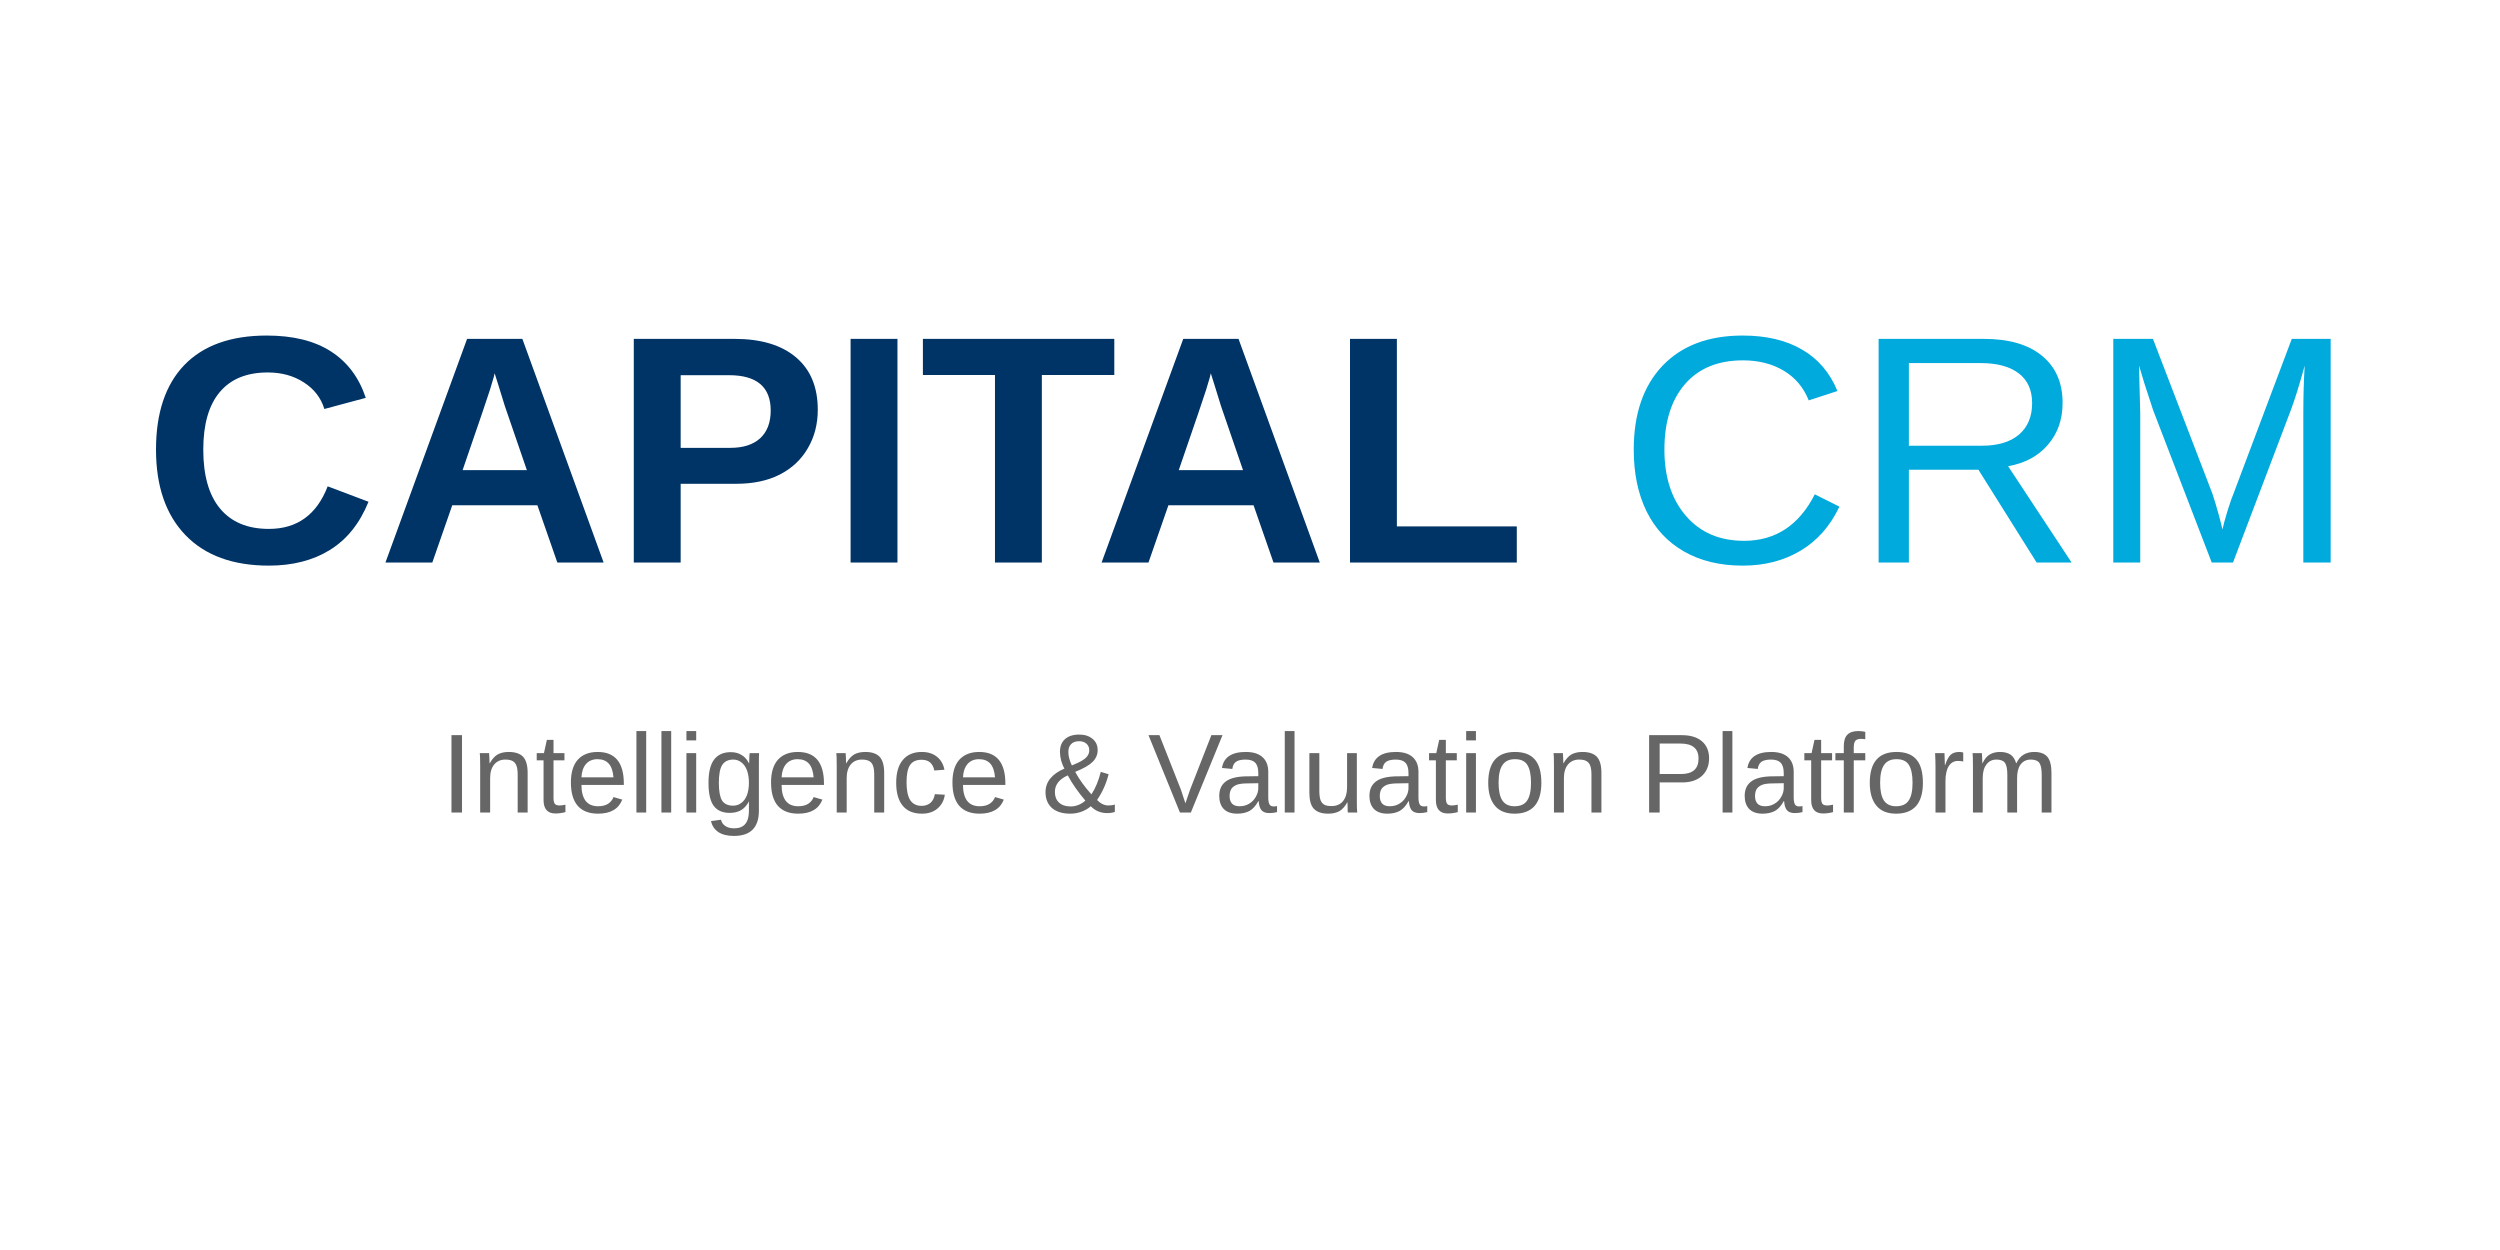
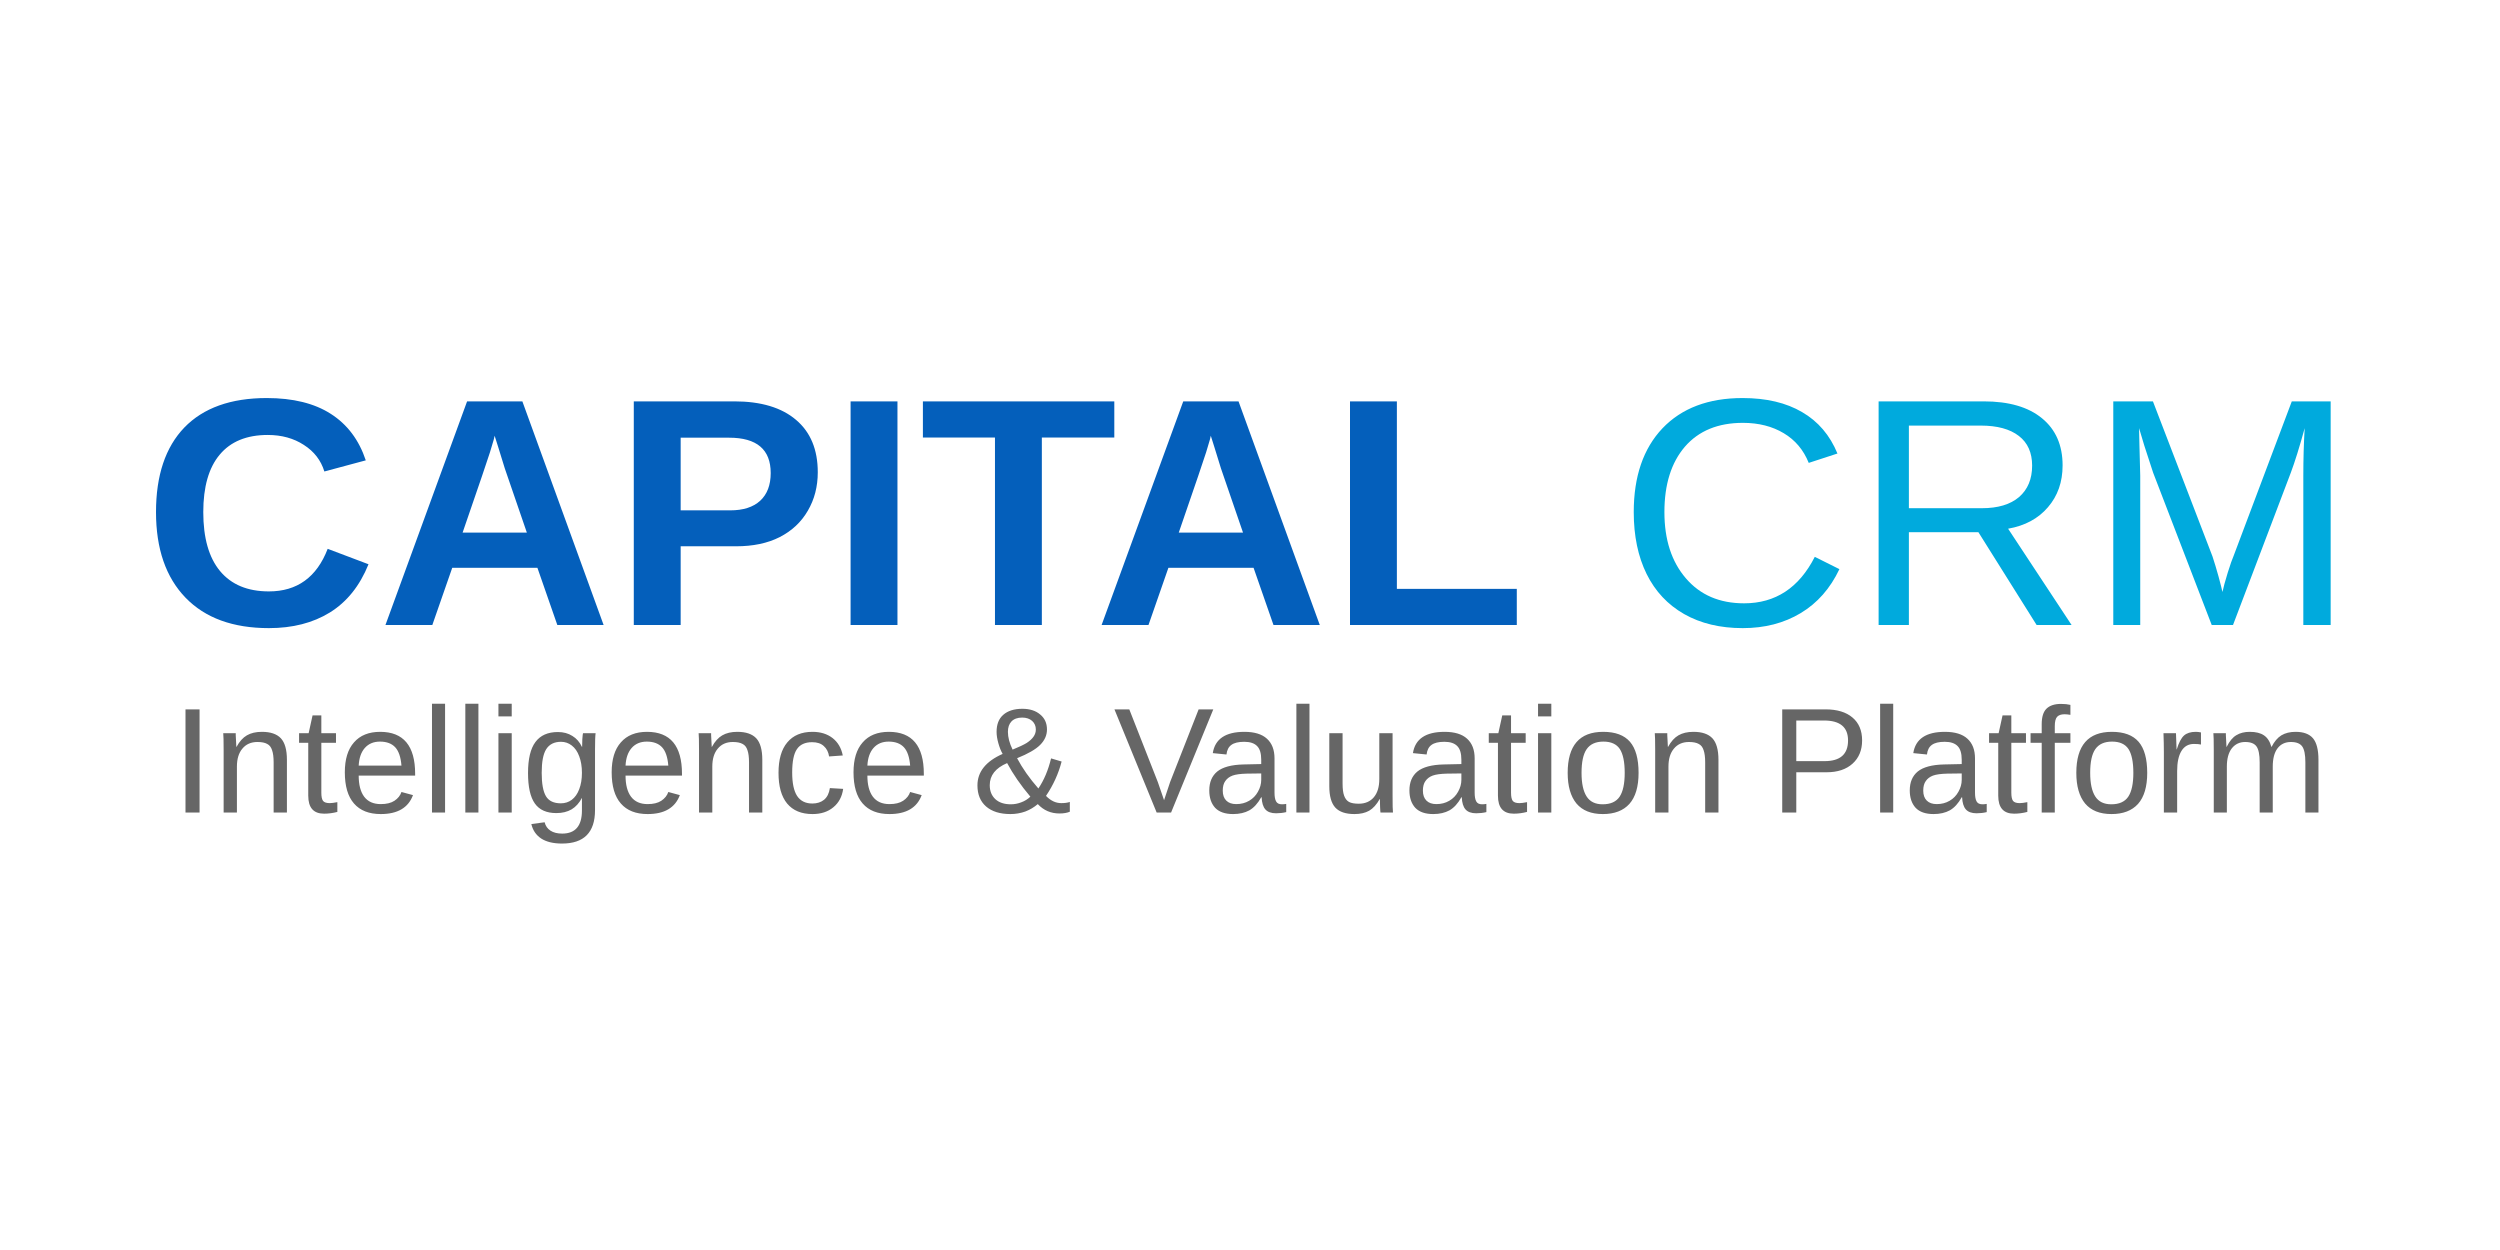
<svg xmlns="http://www.w3.org/2000/svg" viewBox="0 0 200 100" width="200" height="100">
  <defs>
    <linearGradient id="grad1" x1="0%" y1="100%" x2="100%" y2="0%">
      <stop offset="0%" style="stop-color:#004a99;stop-opacity:1" />
      <stop offset="100%" style="stop-color:#007cc3;stop-opacity:1" />
    </linearGradient>
  </defs>
-   <text x="50%" y="45" text-anchor="middle" font-family="Arial, Helvetica, sans-serif" font-size="26" font-weight="bold">
-     <tspan fill="#003366">CAPITAL</tspan>
+   <text x="50%" y="50" text-anchor="middle" font-family="Arial, Helvetica, sans-serif" font-size="26" font-weight="bold">
+     <tspan fill="#045fbbff">CAPITAL</tspan>
    <tspan fill="#00AADD" font-weight="normal"> CRM</tspan>
  </text>
-   <text x="50%" y="65" text-anchor="middle" font-family="Arial, Helvetica, sans-serif" font-size="9" fill="#666666">
+   <text x="50%" y="65" text-anchor="middle" font-family="Arial, Helvetica, sans-serif" font-size="12" fill="#666666">
    Intelligence &amp; Valuation Platform
  </text>
</svg>
